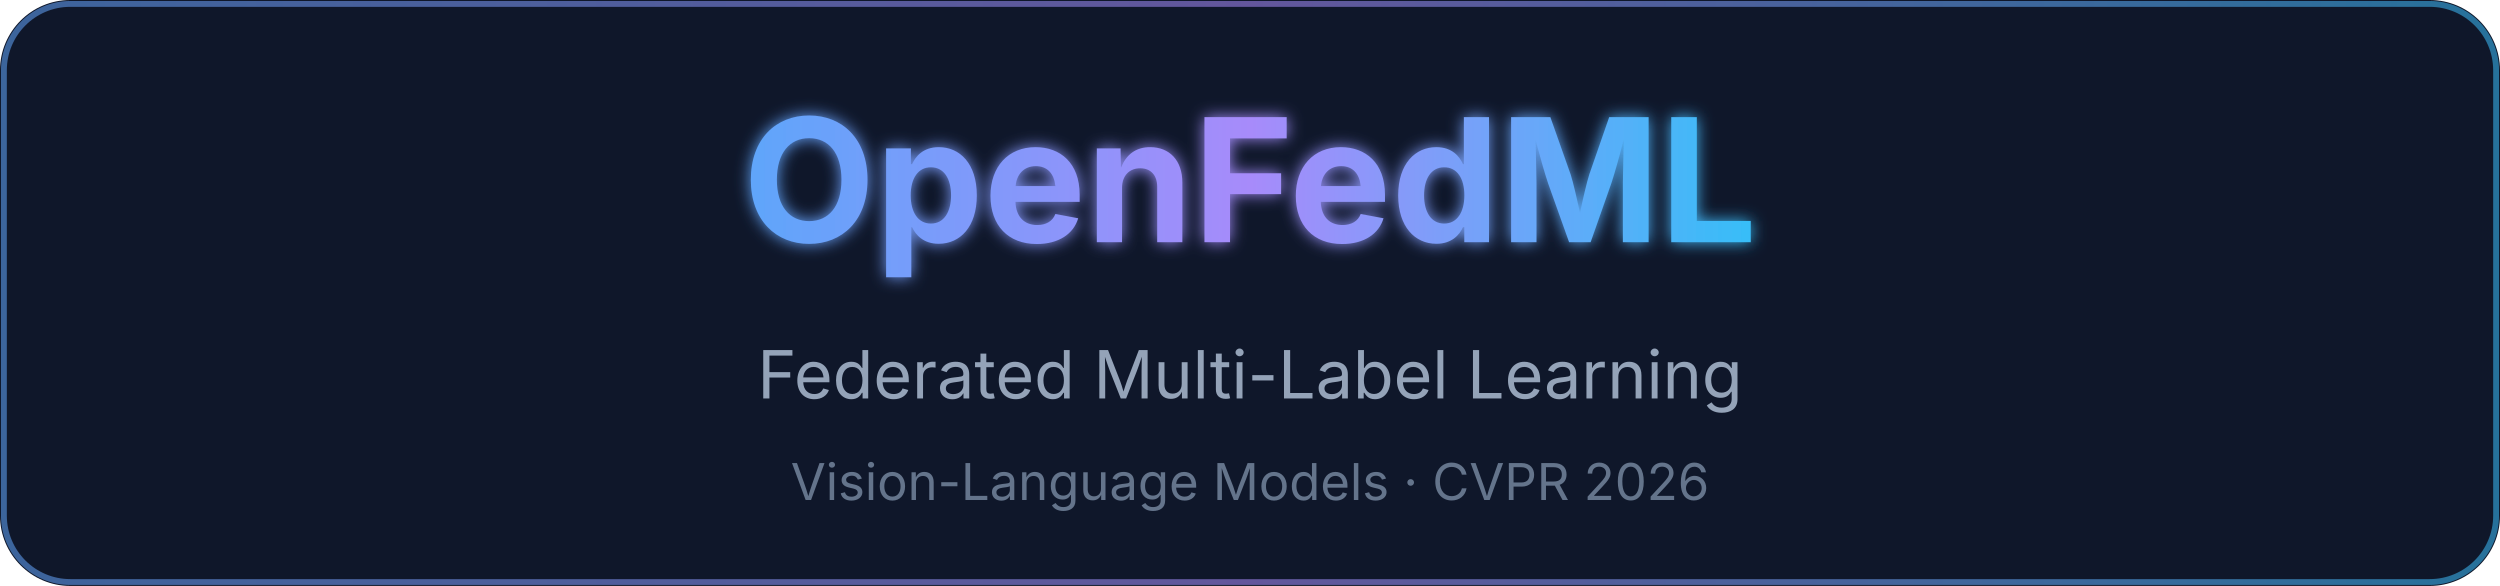
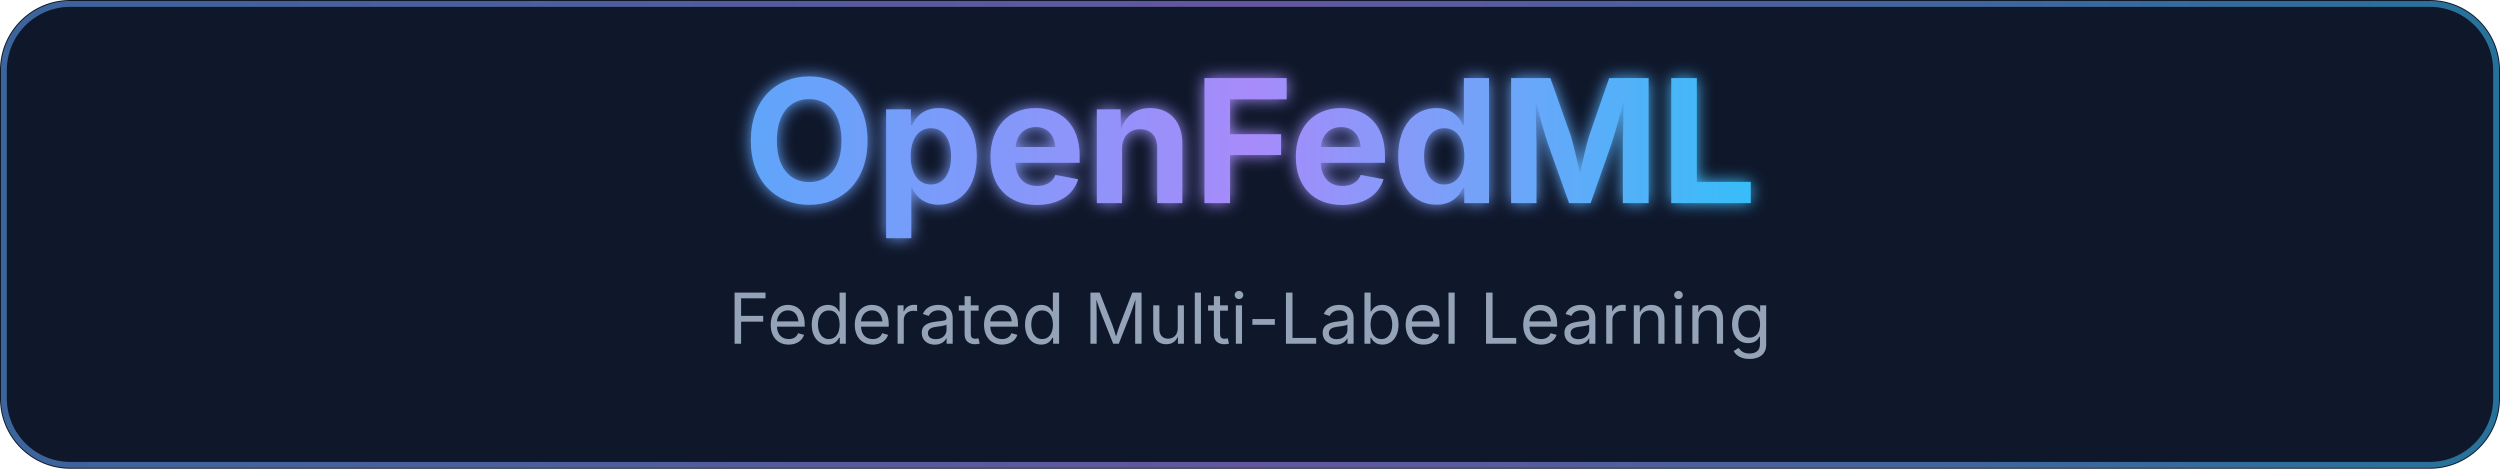
- <svg xmlns="http://www.w3.org/2000/svg" width="640" height="150" viewBox="0 0 640 150">
+ <svg xmlns="http://www.w3.org/2000/svg" width="640" height="120" viewBox="0 0 640 120">
  <defs>
    <linearGradient id="titleGrad" x1="0%" y1="0%" x2="100%" y2="0%">
      <stop offset="0%" stop-color="#60a5fa">
        <animate attributeName="stop-color" values="#60a5fa;#a78bfa;#38bdf8;#60a5fa" dur="5s" repeatCount="indefinite" />
      </stop>
      <stop offset="50%" stop-color="#a78bfa">
        <animate attributeName="stop-color" values="#a78bfa;#38bdf8;#818cf8;#a78bfa" dur="5s" repeatCount="indefinite" />
      </stop>
      <stop offset="100%" stop-color="#38bdf8">
        <animate attributeName="stop-color" values="#38bdf8;#60a5fa;#c084fc;#38bdf8" dur="5s" repeatCount="indefinite" />
      </stop>
    </linearGradient>
    <filter id="glow" x="-20%" y="-20%" width="140%" height="140%">
      <feGaussianBlur stdDeviation="2" result="blur" />
      <feMerge>
        <feMergeNode in="blur" />
        <feMergeNode in="SourceGraphic" />
      </feMerge>
    </filter>
  </defs>
-   <rect width="640" height="150" rx="18" fill="#0f172a" />
-   <rect x="1" y="1" width="638" height="148" rx="17" fill="none" stroke="url(#titleGrad)" stroke-width="1.5" opacity="0.55">
+   <rect width="640" height="120" rx="18" fill="#0f172a" />
+   <rect x="1" y="1" width="638" height="118" rx="17" fill="none" stroke="url(#titleGrad)" stroke-width="1.5" opacity="0.55">
    <animate attributeName="opacity" values="0.35;0.75;0.35" dur="3s" repeatCount="indefinite" />
  </rect>
-   <text x="320" y="62" fill="url(#titleGrad)" font-family="system-ui,-apple-system,sans-serif" font-size="44" font-weight="700" text-anchor="middle" filter="url(#glow)">OpenFedML</text>
-   <text x="320" y="102" fill="#94a3b8" font-family="system-ui,-apple-system,sans-serif" font-size="17" text-anchor="middle">Federated Multi-Label Learning</text>
-   <text x="320" y="128" fill="#64748b" font-family="system-ui,-apple-system,sans-serif" font-size="13" text-anchor="middle">Vision-Language Models · CVPR 2026</text>
+   <text x="320" y="52" fill="url(#titleGrad)" font-family="system-ui,-apple-system,sans-serif" font-size="44" font-weight="700" text-anchor="middle" filter="url(#glow)">OpenFedML</text>
+   <text x="320" y="88" fill="#94a3b8" font-family="system-ui,-apple-system,sans-serif" font-size="18" text-anchor="middle">Federated Multi-Label Learning</text>
</svg>
